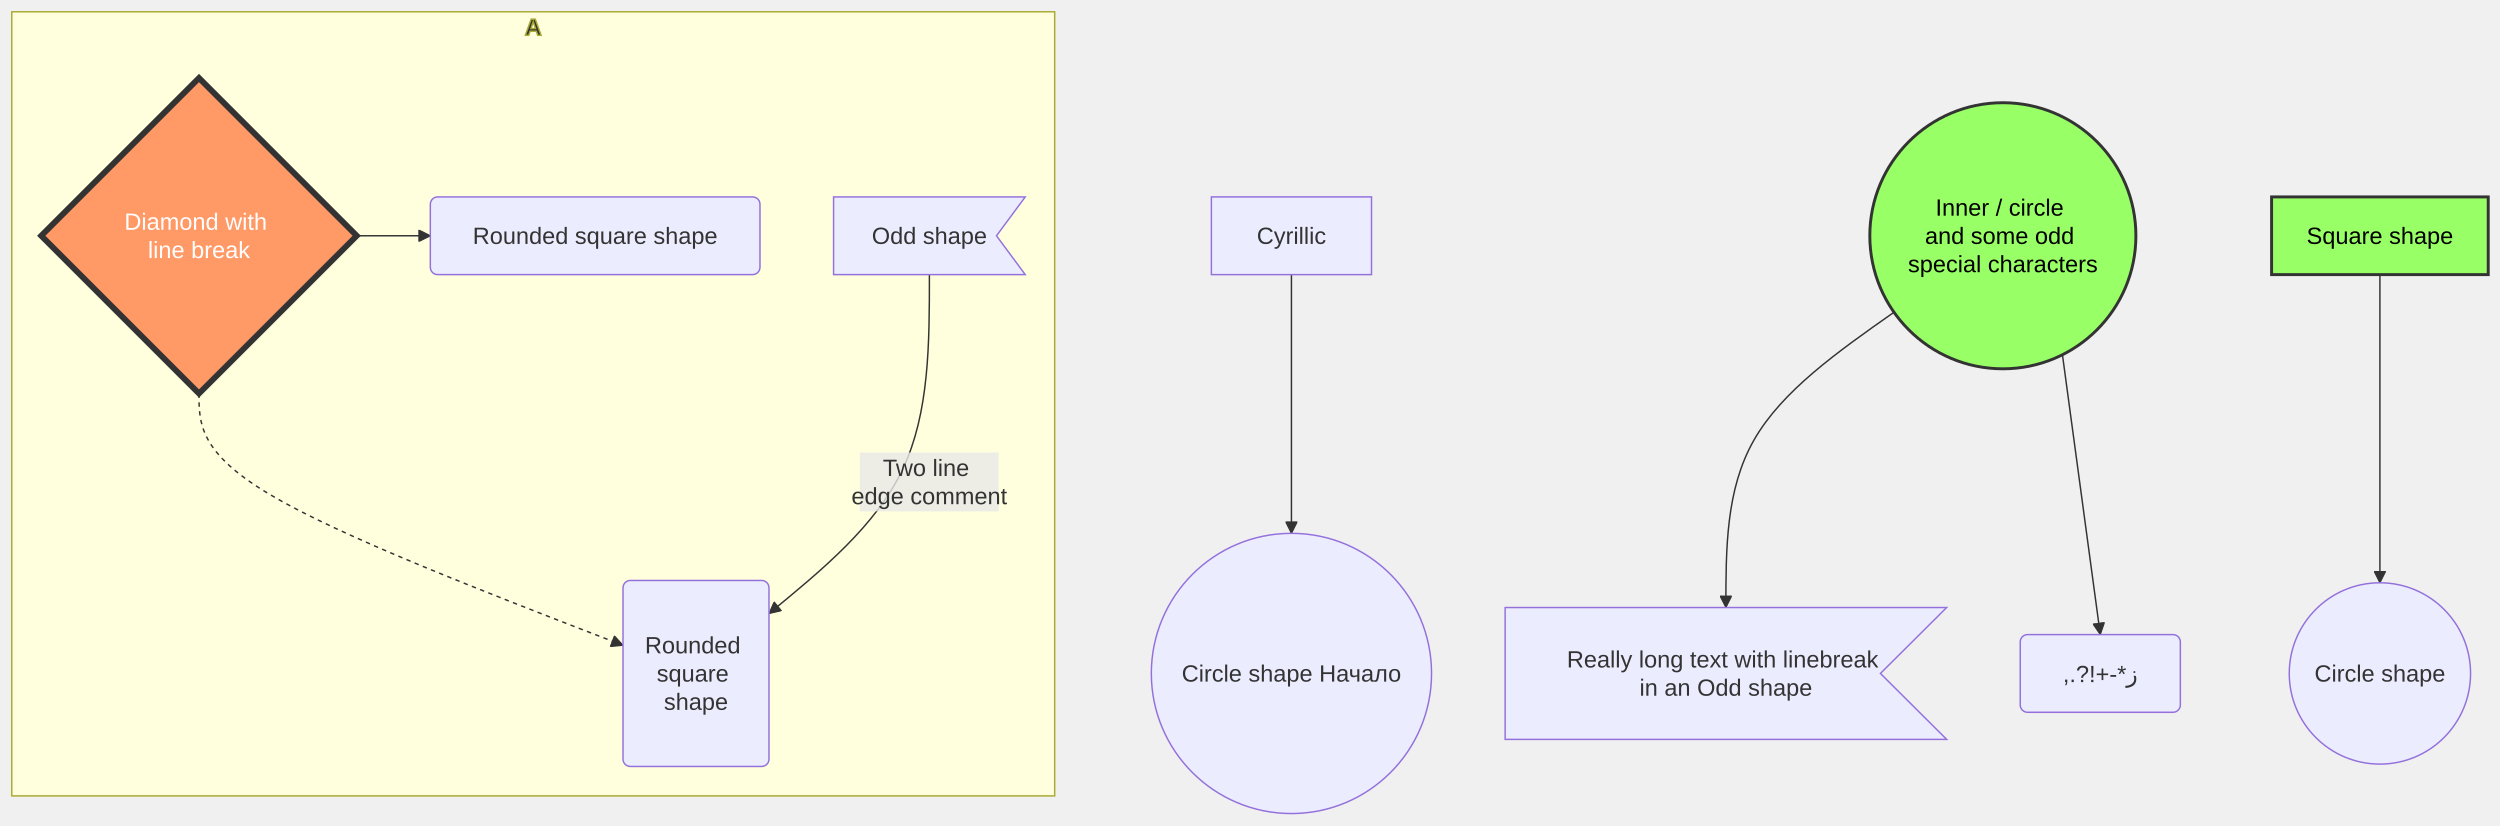
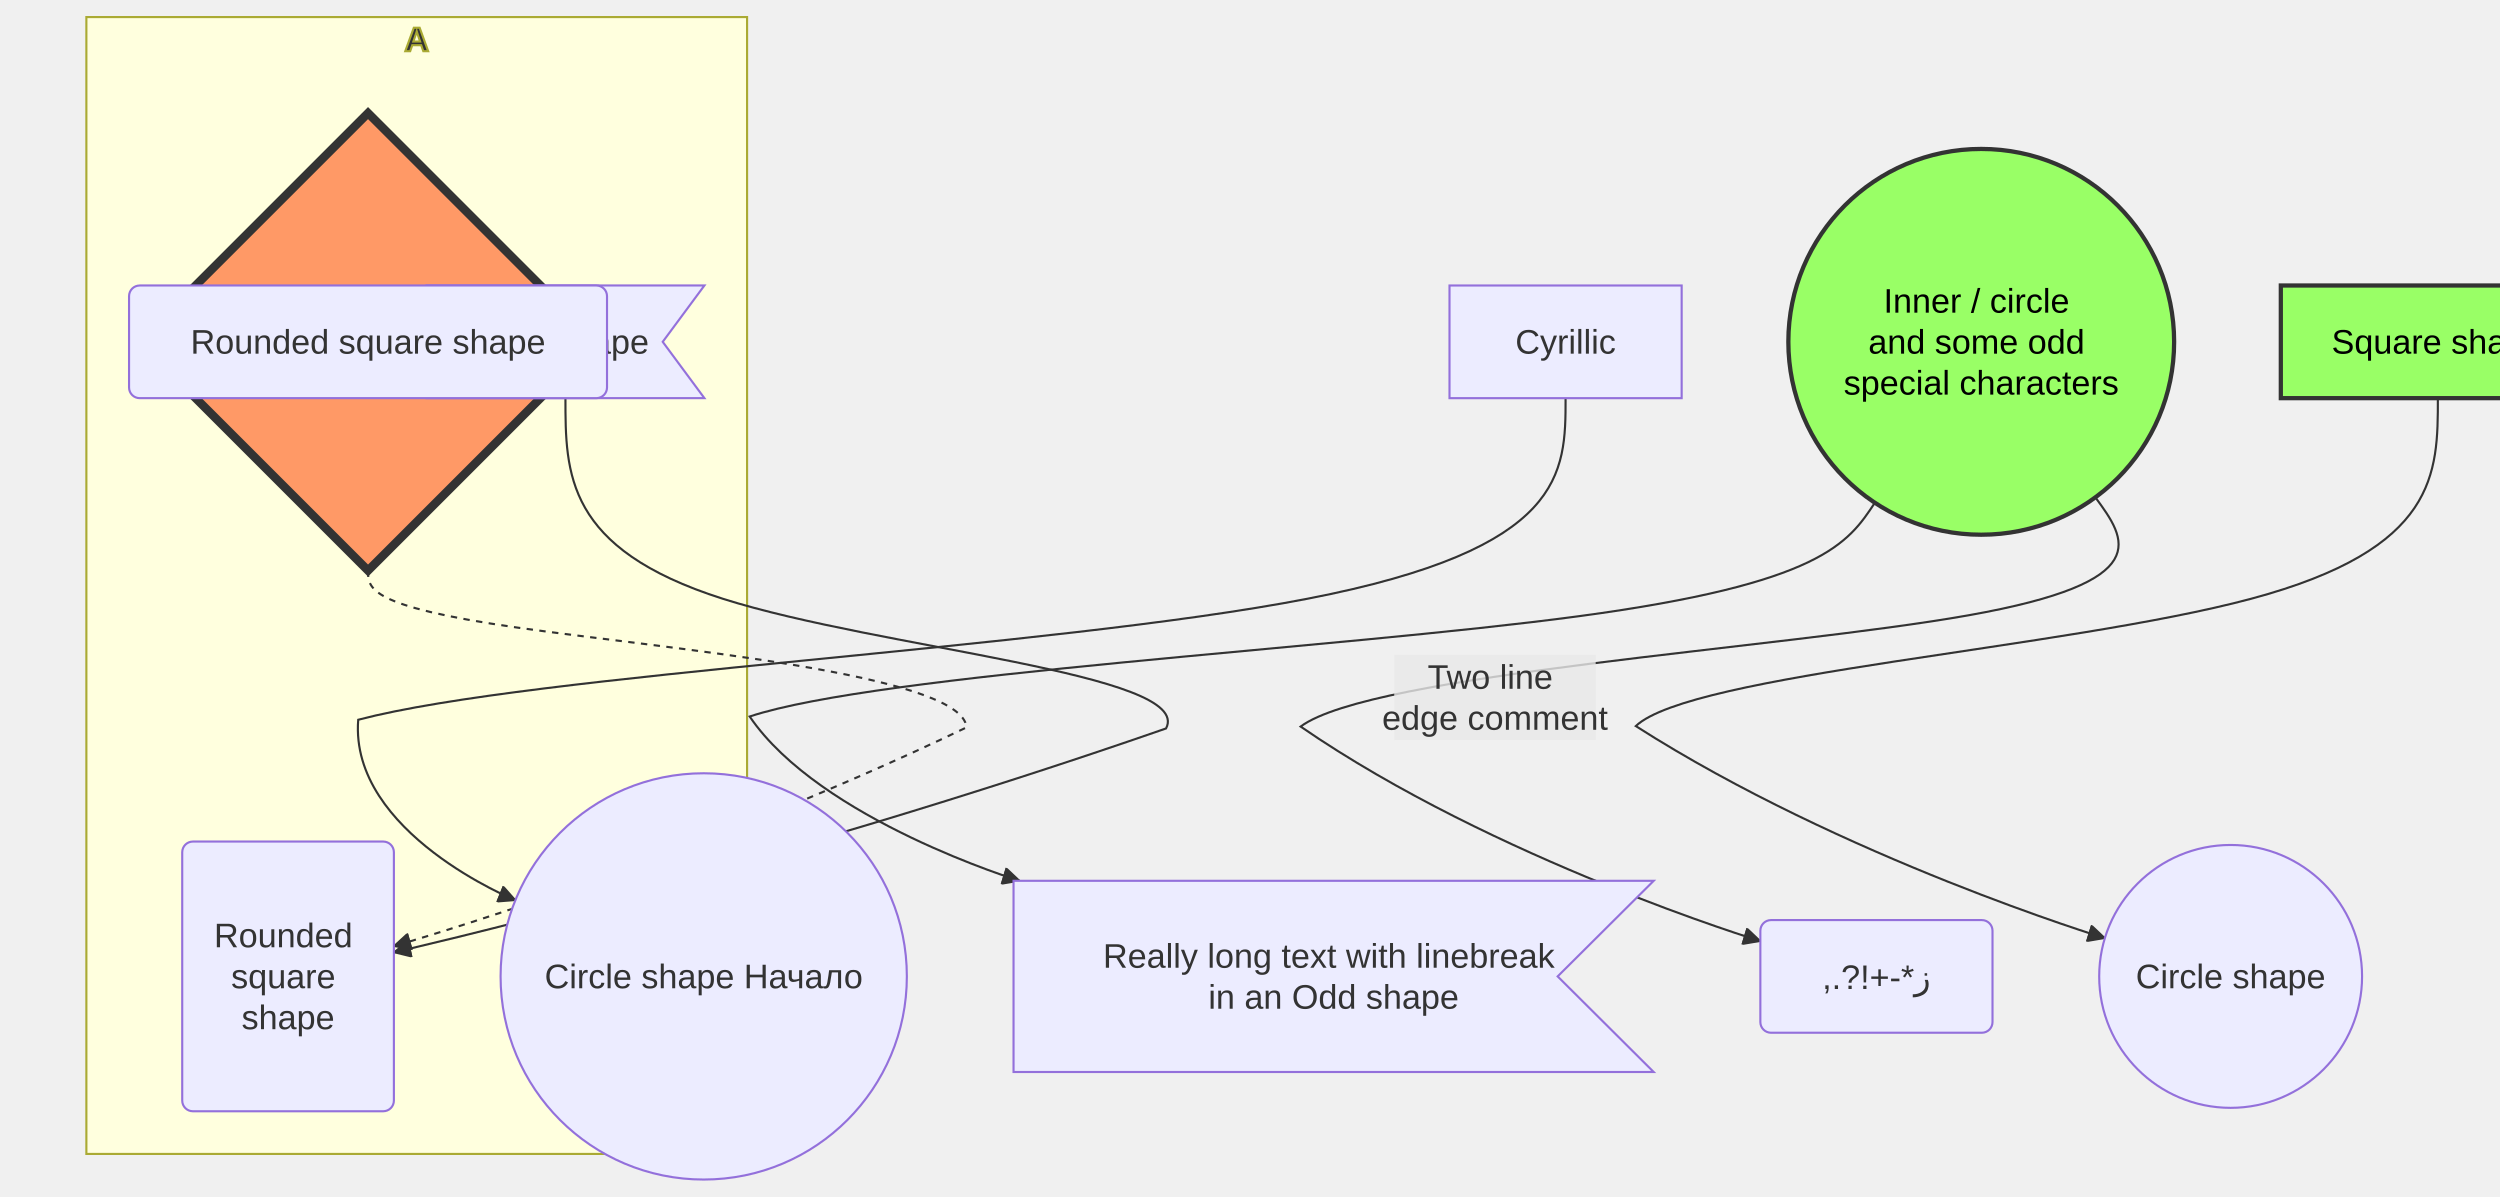
- <svg xmlns="http://www.w3.org/2000/svg" width="1698.72" height="560.8" viewBox="-28 -28 1698.72 560.8" class="mermaid">
+ <svg xmlns="http://www.w3.org/2000/svg" width="1171.64" height="560.8" viewBox="-8 -28 1171.64 560.8" class="mermaid">
  <style>

.mermaid {
  font-family: trebuchet ms, verdana, arial, sans-serif;
  font-size: 16px;
}

.node rect,
.node polygon,
.node circle,
.node ellipse,
.node path {
  fill: #ECECFF;
  stroke: #9370DB;
  stroke-width: 1px;
}

.node line {
  stroke: #9370DB;
  stroke-width: 1px;
}

.node .label {
  fill: #333333;
}

.node text {
  fill: #333333;
  font-family: trebuchet ms, verdana, arial, sans-serif;
  font-size: 16px;
}

.edge-path {
  fill: none;
  stroke: #333333;
  stroke-width: 1px;
}

.edge-label {
  fill: #333333;
  font-family: trebuchet ms, verdana, arial, sans-serif;
}

.edge-label-bg {
  fill: rgba(232, 232, 232, 0.8);
}

.subgraph {
  fill: #ffffde;
  stroke: #aaaa33;
  stroke-width: 1px;
}

.subgraph-title {
  fill: #333333;
  font-weight: bold;
}

.cluster rect {
  fill: #ffffde;
  stroke: #aaaa33;
  stroke-width: 1px;
  rx: 5px;
  ry: 5px;
}

.cluster-label {
  fill: #333333;
  font-family: trebuchet ms, verdana, arial, sans-serif;
  font-size: 16px;
  font-weight: bold;
}

marker path {
  fill: #333333;
  stroke: #333333;
}

  </style>
  <defs>
    <marker id="arrow_point" viewBox="0 0 10 10" refX="10" refY="5" markerWidth="8" markerHeight="8" orient="auto" markerUnits="userSpaceOnUse">
      <path d="M 0 0 L 10 5 L 0 10 z" />
    </marker>
    <marker id="arrow_point_start" viewBox="0 0 10 10" refX="4.5" refY="5" markerWidth="8" markerHeight="8" orient="auto" markerUnits="userSpaceOnUse">
      <path d="M 0 5 L 10 10 L 10 0 z" />
    </marker>
    <marker id="arrow_cross" viewBox="0 0 11 11" refX="12" refY="5.2" markerWidth="11" markerHeight="11" orient="auto" markerUnits="userSpaceOnUse">
-       <path d="M 1 1 L 10 10 M 10 1 L 1 10" fill="none" stroke-width="2" />
+       <path d="M 1 1 L 10 10 M 10 1 L 1 10" stroke-width="2" fill="none" />
    </marker>
    <marker id="arrow_cross_start" viewBox="0 0 11 11" refX="-1" refY="5.2" markerWidth="11" markerHeight="11" orient="auto" markerUnits="userSpaceOnUse">
      <path d="M 1 1 L 10 10 M 10 1 L 1 10" fill="none" stroke-width="2" />
    </marker>
    <marker id="arrow_circle" viewBox="0 0 10 10" refX="11" refY="5" markerWidth="11" markerHeight="11" orient="auto" markerUnits="userSpaceOnUse">
      <circle cx="5" cy="5" r="5" />
    </marker>
    <marker id="arrow_circle_start" viewBox="0 0 10 10" refX="-1" refY="5" markerWidth="11" markerHeight="11" orient="auto" markerUnits="userSpaceOnUse">
      <circle cx="5" cy="5" r="5" />
    </marker>
  </defs>
  <g class="root">
    <g class="clusters">
      <g class="subgraph" id="subgraph-A">
-         <rect x="-20" y="-20" width="708.64" height="532.8" class="cluster" />
-         <text x="334.32" y="-4" class="cluster-label" text-anchor="middle">A</text>
+         <rect x="32.48" y="-20" width="309.64" height="532.8" class="cluster" />
+         <text x="187.3" y="-4" class="cluster-label" text-anchor="middle">A</text>
      </g>
    </g>
    <g class="edgePaths">
      <g class="edge" id="edge-L-sq-ci-0">
-         <path d="M 1589.12 158.60 C 1589.12 193.87, 1589.12 229.13, 1589.12 252.60 C 1589.12 276.07, 1589.12 287.73, 1589.12 305.00 C 1589.12 345.13, 1589.12 368.00, 1589.12 368.00" class="edge-path" marker-end="url(#arrow_point)" stroke-width="1" fill="none" />
+         <path d="M 1134.52 158.60 C 1134.52 193.87, 1134.52 229.13, 1047.05 252.60 C 959.57 276.07, 784.63 287.73, 758.62 312.28 C 855.54 374.24, 978.47 411.66, 978.47 411.66" class="edge-path" stroke-width="1" marker-end="url(#arrow_point)" fill="none" />
      </g>
      <g class="edge" id="edge-L-od-ro-0">
-         <path d="M 603.52 158.60 C 603.52 205.53, 603.52 252.47, 585.35 290.85 C 567.19 329.23, 530.85 359.05, 494.52 388.88" class="edge-path" fill="none" stroke-width="1" marker-end="url(#arrow_point)" />
+         <path d="M 257.00 158.60 C 257.00 193.87, 257.00 229.13, 330.72 252.60 C 404.44 276.07, 551.88 287.73, 538.48 313.39 C 350.84 378.68, 176.60 418.32, 176.60 418.32" class="edge-path" fill="none" stroke-width="1" marker-end="url(#arrow_point)" />
      </g>
      <g class="edge" id="edge-L-di-ro-0">
-         <path d="M 107.20 239.40 C 107.20 259.40, 107.20 279.40, 155.22 307.91 C 203.24 336.43, 299.28 373.45, 395.32 410.48" class="edge-path" stroke-dasharray="3,3" fill="none" marker-end="url(#arrow_point)" stroke-width="2" />
+         <path d="M 164.48 239.40 C 164.48 247.73, 164.48 256.07, 234.10 266.07 C 303.72 276.07, 442.96 287.73, 444.98 312.90 C 311.80 376.74, 176.60 415.41, 176.60 415.41" class="edge-path" stroke-dasharray="3,3" marker-end="url(#arrow_point)" stroke-width="2" fill="none" />
      </g>
      <g class="edge" id="edge-L-di-ro2-0">
-         <path d="M 214.4 132.2 L 264.4 132.2" class="edge-path" fill="none" marker-end="url(#arrow_point)" stroke-width="3.5" />
+         <path d="M 164.48 132.2 L 164.48 132.2" class="edge-path" marker-end="url(#arrow_point)" stroke-width="3.5" fill="none" />
      </g>
      <g class="edge" id="edge-L-e-od3-0">
-         <path d="M 1258.95 184.16 C 1220.87 210.91, 1182.80 237.65, 1163.76 271.09 C 1144.72 304.53, 1144.72 344.67, 1144.72 384.80" class="edge-path" stroke-width="1" fill="none" marker-end="url(#arrow_point)" />
+         <path d="M 870.67 207.61 C 858.15 226.54, 845.64 245.47, 732.07 260.77 C 618.51 276.07, 403.89 287.73, 343.34 307.80 C 376.31 356.33, 469.83 384.80, 469.83 384.80" class="edge-path" marker-end="url(#arrow_point)" fill="none" stroke-width="1" />
      </g>
      <g class="edge" id="edge-L-e-f-0">
-         <path d="M 1373.40 213.03 L 1399.12 403.20" class="edge-path" fill="none" stroke-width="1" marker-end="url(#arrow_point)" />
+         <path d="M 974.00 205.08 C 988.51 224.86, 1003.01 244.63, 914.63 260.35 C 826.24 276.07, 634.96 287.73, 601.54 312.51 C 692.56 375.16, 817.00 413.04, 817.00 413.04" class="edge-path" fill="none" stroke-width="1" marker-end="url(#arrow_point)" />
      </g>
      <g class="edge" id="edge-L-cyr-cyr2-0">
-         <path d="M 849.52 158.60 C 849.52 193.87, 849.52 229.13, 849.52 252.60 C 849.52 276.07, 849.52 287.73, 849.52 299.40 C 849.52 322.73, 849.52 334.40, 849.52 334.40" class="edge-path" marker-end="url(#arrow_point)" stroke-width="1" fill="none" />
+         <path d="M 725.72 158.60 C 725.72 193.87, 725.72 229.13, 604.77 252.60 C 483.81 276.07, 241.91 287.73, 159.88 309.32 C 155.70 362.40, 233.55 393.89, 233.55 393.89" class="edge-path" marker-end="url(#arrow_point)" stroke-width="1" fill="none" />
      </g>
    </g>
    <g class="edgeLabels">
      <g class="edgeLabel" id="edge-label-L-od-ro-0">
-         <rect x="556.233" y="279.471" width="94.4" height="40" class="edge-label-bg" />
-         <text x="603.433" y="299.471" class="edge-label" text-anchor="middle" dominant-baseline="central">
-           <tspan x="603.433" y="299.471" dy="-0.6em">Two line</tspan>
-           <tspan x="603.433" dy="1.2em">edge comment</tspan>
+         <rect x="645.428" y="278.87" width="94.4" height="40" class="edge-label-bg" />
+         <text x="692.628" y="298.87" class="edge-label" dominant-baseline="central" text-anchor="middle">
+           <tspan x="692.628" y="298.87" dy="-0.6em">Two line</tspan>
+           <tspan x="692.628" dy="1.2em">edge comment</tspan>
        </text>
      </g>
    </g>
    <g class="nodes">
      <g class="node" id="node-ci">
-         <circle cx="1589.12" cy="429.6" r="61.6" />
-         <text x="1589.12" y="429.6" class="label" dominant-baseline="central" text-anchor="middle">Circle shape</text>
+         <circle cx="1037.4" cy="429.6" r="61.6" />
+         <text x="1037.4" y="429.6" class="label" dominant-baseline="central" text-anchor="middle">Circle shape</text>
      </g>
      <g class="node" id="node-cyr">
-         <rect x="795.12" y="105.8" width="108.8" height="52.8" />
-         <text x="849.52" y="132.2" class="label" dominant-baseline="central" text-anchor="middle">Cyrillic</text>
+         <rect x="671.32" y="105.8" width="108.8" height="52.8" />
+         <text x="725.72" y="132.2" class="label" text-anchor="middle" dominant-baseline="central">Cyrillic</text>
      </g>
      <g class="node" id="node-cyr2">
-         <circle cx="849.52" cy="429.6" r="95.2" />
-         <text x="849.52" y="429.6" class="label" dominant-baseline="central" text-anchor="middle">Circle shape Начало</text>
+         <circle cx="321.8" cy="429.6" r="95.2" />
+         <text x="321.8" y="429.6" class="label" dominant-baseline="central" text-anchor="middle">Circle shape Начало</text>
      </g>
      <g class="node" id="node-di">
-         <polygon points="107.2,25 214.4,132.2 107.2,239.4 0,132.2" style="fill:#f96 !important;stroke:#333 !important;stroke-width:4px !important" />
-         <text x="107.2" y="132.2" class="label" text-anchor="middle" style="fill: #ffffff" dominant-baseline="central">
-           <tspan x="107.2" y="132.2" dy="-0.6em">Diamond with </tspan>
-           <tspan x="107.2" dy="1.2em"> line break</tspan>
+         <polygon points="164.48,25 271.68,132.2 164.48,239.4 57.28,132.2" style="fill:#f96 !important;stroke:#333 !important;stroke-width:4px !important" />
+         <text x="164.48" y="132.2" class="label" style="fill: #ffffff" text-anchor="middle" dominant-baseline="central">
+           <tspan x="164.48" y="132.2" dy="-0.6em">Diamond with </tspan>
+           <tspan x="164.48" dy="1.2em"> line break</tspan>
        </text>
      </g>
      <g class="node" id="node-e">
-         <circle cx="1332.92" cy="132.2" r="90.4" style="fill:#9f6 !important;stroke:#333 !important;stroke-width:2px !important" />
-         <text x="1332.92" y="132.2" class="label" style="fill: #000000" text-anchor="middle" dominant-baseline="central">
-           <tspan x="1332.92" y="132.2" dy="-1.2em">Inner / circle</tspan>
-           <tspan x="1332.92" dy="1.2em">and some odd </tspan>
-           <tspan x="1332.92" dy="1.2em">special characters</tspan>
+         <circle cx="920.52" cy="132.2" r="90.4" style="fill:#9f6 !important;stroke:#333 !important;stroke-width:2px !important" />
+         <text x="920.52" y="132.2" class="label" dominant-baseline="central" text-anchor="middle" style="fill: #000000">
+           <tspan x="920.52" y="132.2" dy="-1.2em">Inner / circle</tspan>
+           <tspan x="920.52" dy="1.2em">and some odd </tspan>
+           <tspan x="920.52" dy="1.2em">special characters</tspan>
        </text>
      </g>
      <g class="node" id="node-f">
-         <path d="M 1349.72 403.2 H 1448.52 A 5 5 0 0 1 1453.52 408.2 V 451 A 5 5 0 0 1 1448.52 456 H 1349.72 A 5 5 0 0 1 1344.72 451 V 408.2 A 5 5 0 0 1 1349.72 403.2 Z" />
-         <text x="1399.12" y="429.6" class="label" text-anchor="middle" dominant-baseline="central">,.?!+-*ز</text>
+         <path d="M 822 403.2 H 920.8 A 5 5 0 0 1 925.8 408.2 V 451 A 5 5 0 0 1 920.8 456 H 822 A 5 5 0 0 1 817 451 V 408.2 A 5 5 0 0 1 822 403.2 Z" />
+         <text x="871.4" y="429.6" class="label" dominant-baseline="central" text-anchor="middle">,.?!+-*ز</text>
      </g>
      <g class="node" id="node-od">
-         <path d="M 538.4 105.8 L 668.64 105.8 L 649.104 132.2 L 668.64 158.6 L 538.4 158.6 Z" />
-         <text x="603.52" y="132.2" class="label" text-anchor="middle" dominant-baseline="central">Odd shape</text>
+         <path d="M 191.88 105.8 L 322.12 105.8 L 302.584 132.2 L 322.12 158.6 L 191.88 158.6 Z" />
+         <text x="257" y="132.2" class="label" text-anchor="middle" dominant-baseline="central">Odd shape</text>
      </g>
      <g class="node" id="node-od3">
-         <path d="M 994.72 384.8 L 1294.72 384.8 L 1249.72 429.6 L 1294.72 474.4 L 994.72 474.4 Z" />
-         <text x="1144.72" y="429.6" class="label" dominant-baseline="central" text-anchor="middle">
-           <tspan x="1144.72" y="429.6" dy="-0.6em">Really long text with linebreak</tspan>
-           <tspan x="1144.72" dy="1.2em">in an Odd shape</tspan>
+         <path d="M 467 384.8 L 767 384.8 L 722 429.6 L 767 474.4 L 467 474.4 Z" />
+         <text x="617" y="429.6" class="label" dominant-baseline="central" text-anchor="middle">
+           <tspan x="617" y="429.6" dy="-0.6em">Really long text with linebreak</tspan>
+           <tspan x="617" dy="1.2em">in an Odd shape</tspan>
        </text>
      </g>
      <g class="node" id="node-ro">
-         <path d="M 400.32 366.4 H 489.52 A 5 5 0 0 1 494.52 371.4 V 487.8 A 5 5 0 0 1 489.52 492.8 H 400.32 A 5 5 0 0 1 395.32 487.8 V 371.4 A 5 5 0 0 1 400.32 366.4 Z" />
-         <text x="444.92" y="429.6" class="label" text-anchor="middle" dominant-baseline="central">
-           <tspan x="444.92" y="429.6" dy="-1.2em">Rounded</tspan>
-           <tspan x="444.92" dy="1.2em">square</tspan>
-           <tspan x="444.92" dy="1.2em">shape</tspan>
+         <path d="M 82.4 366.4 H 171.6 A 5 5 0 0 1 176.6 371.4 V 487.8 A 5 5 0 0 1 171.6 492.8 H 82.4 A 5 5 0 0 1 77.4 487.8 V 371.4 A 5 5 0 0 1 82.4 366.4 Z" />
+         <text x="127" y="429.6" class="label" text-anchor="middle" dominant-baseline="central">
+           <tspan x="127" y="429.6" dy="-1.2em">Rounded</tspan>
+           <tspan x="127" dy="1.2em">square</tspan>
+           <tspan x="127" dy="1.2em">shape</tspan>
        </text>
      </g>
      <g class="node" id="node-ro2">
-         <path d="M 269.4 105.8 H 483.4 A 5 5 0 0 1 488.4 110.8 V 153.6 A 5 5 0 0 1 483.4 158.6 H 269.4 A 5 5 0 0 1 264.4 153.6 V 110.8 A 5 5 0 0 1 269.4 105.8 Z" />
-         <text x="376.4" y="132.2" class="label" dominant-baseline="central" text-anchor="middle">Rounded square shape</text>
+         <path d="M 57.48 105.8 H 271.48 A 5 5 0 0 1 276.48 110.8 V 153.6 A 5 5 0 0 1 271.48 158.6 H 57.48 A 5 5 0 0 1 52.48 153.6 V 110.8 A 5 5 0 0 1 57.48 105.8 Z" />
+         <text x="164.48" y="132.2" class="label" dominant-baseline="central" text-anchor="middle">Rounded square shape</text>
      </g>
      <g class="node" id="node-sq">
-         <rect x="1515.52" y="105.8" width="147.2" height="52.8" style="fill:#9f6 !important;stroke:#333 !important;stroke-width:2px !important" />
-         <text x="1589.12" y="132.2" class="label" text-anchor="middle" dominant-baseline="central" style="fill: #000000">Square shape</text>
+         <rect x="1060.92" y="105.8" width="147.2" height="52.8" style="fill:#9f6 !important;stroke:#333 !important;stroke-width:2px !important" />
+         <text x="1134.52" y="132.2" class="label" style="fill: #000000" text-anchor="middle" dominant-baseline="central">Square shape</text>
      </g>
    </g>
  </g>
</svg>
